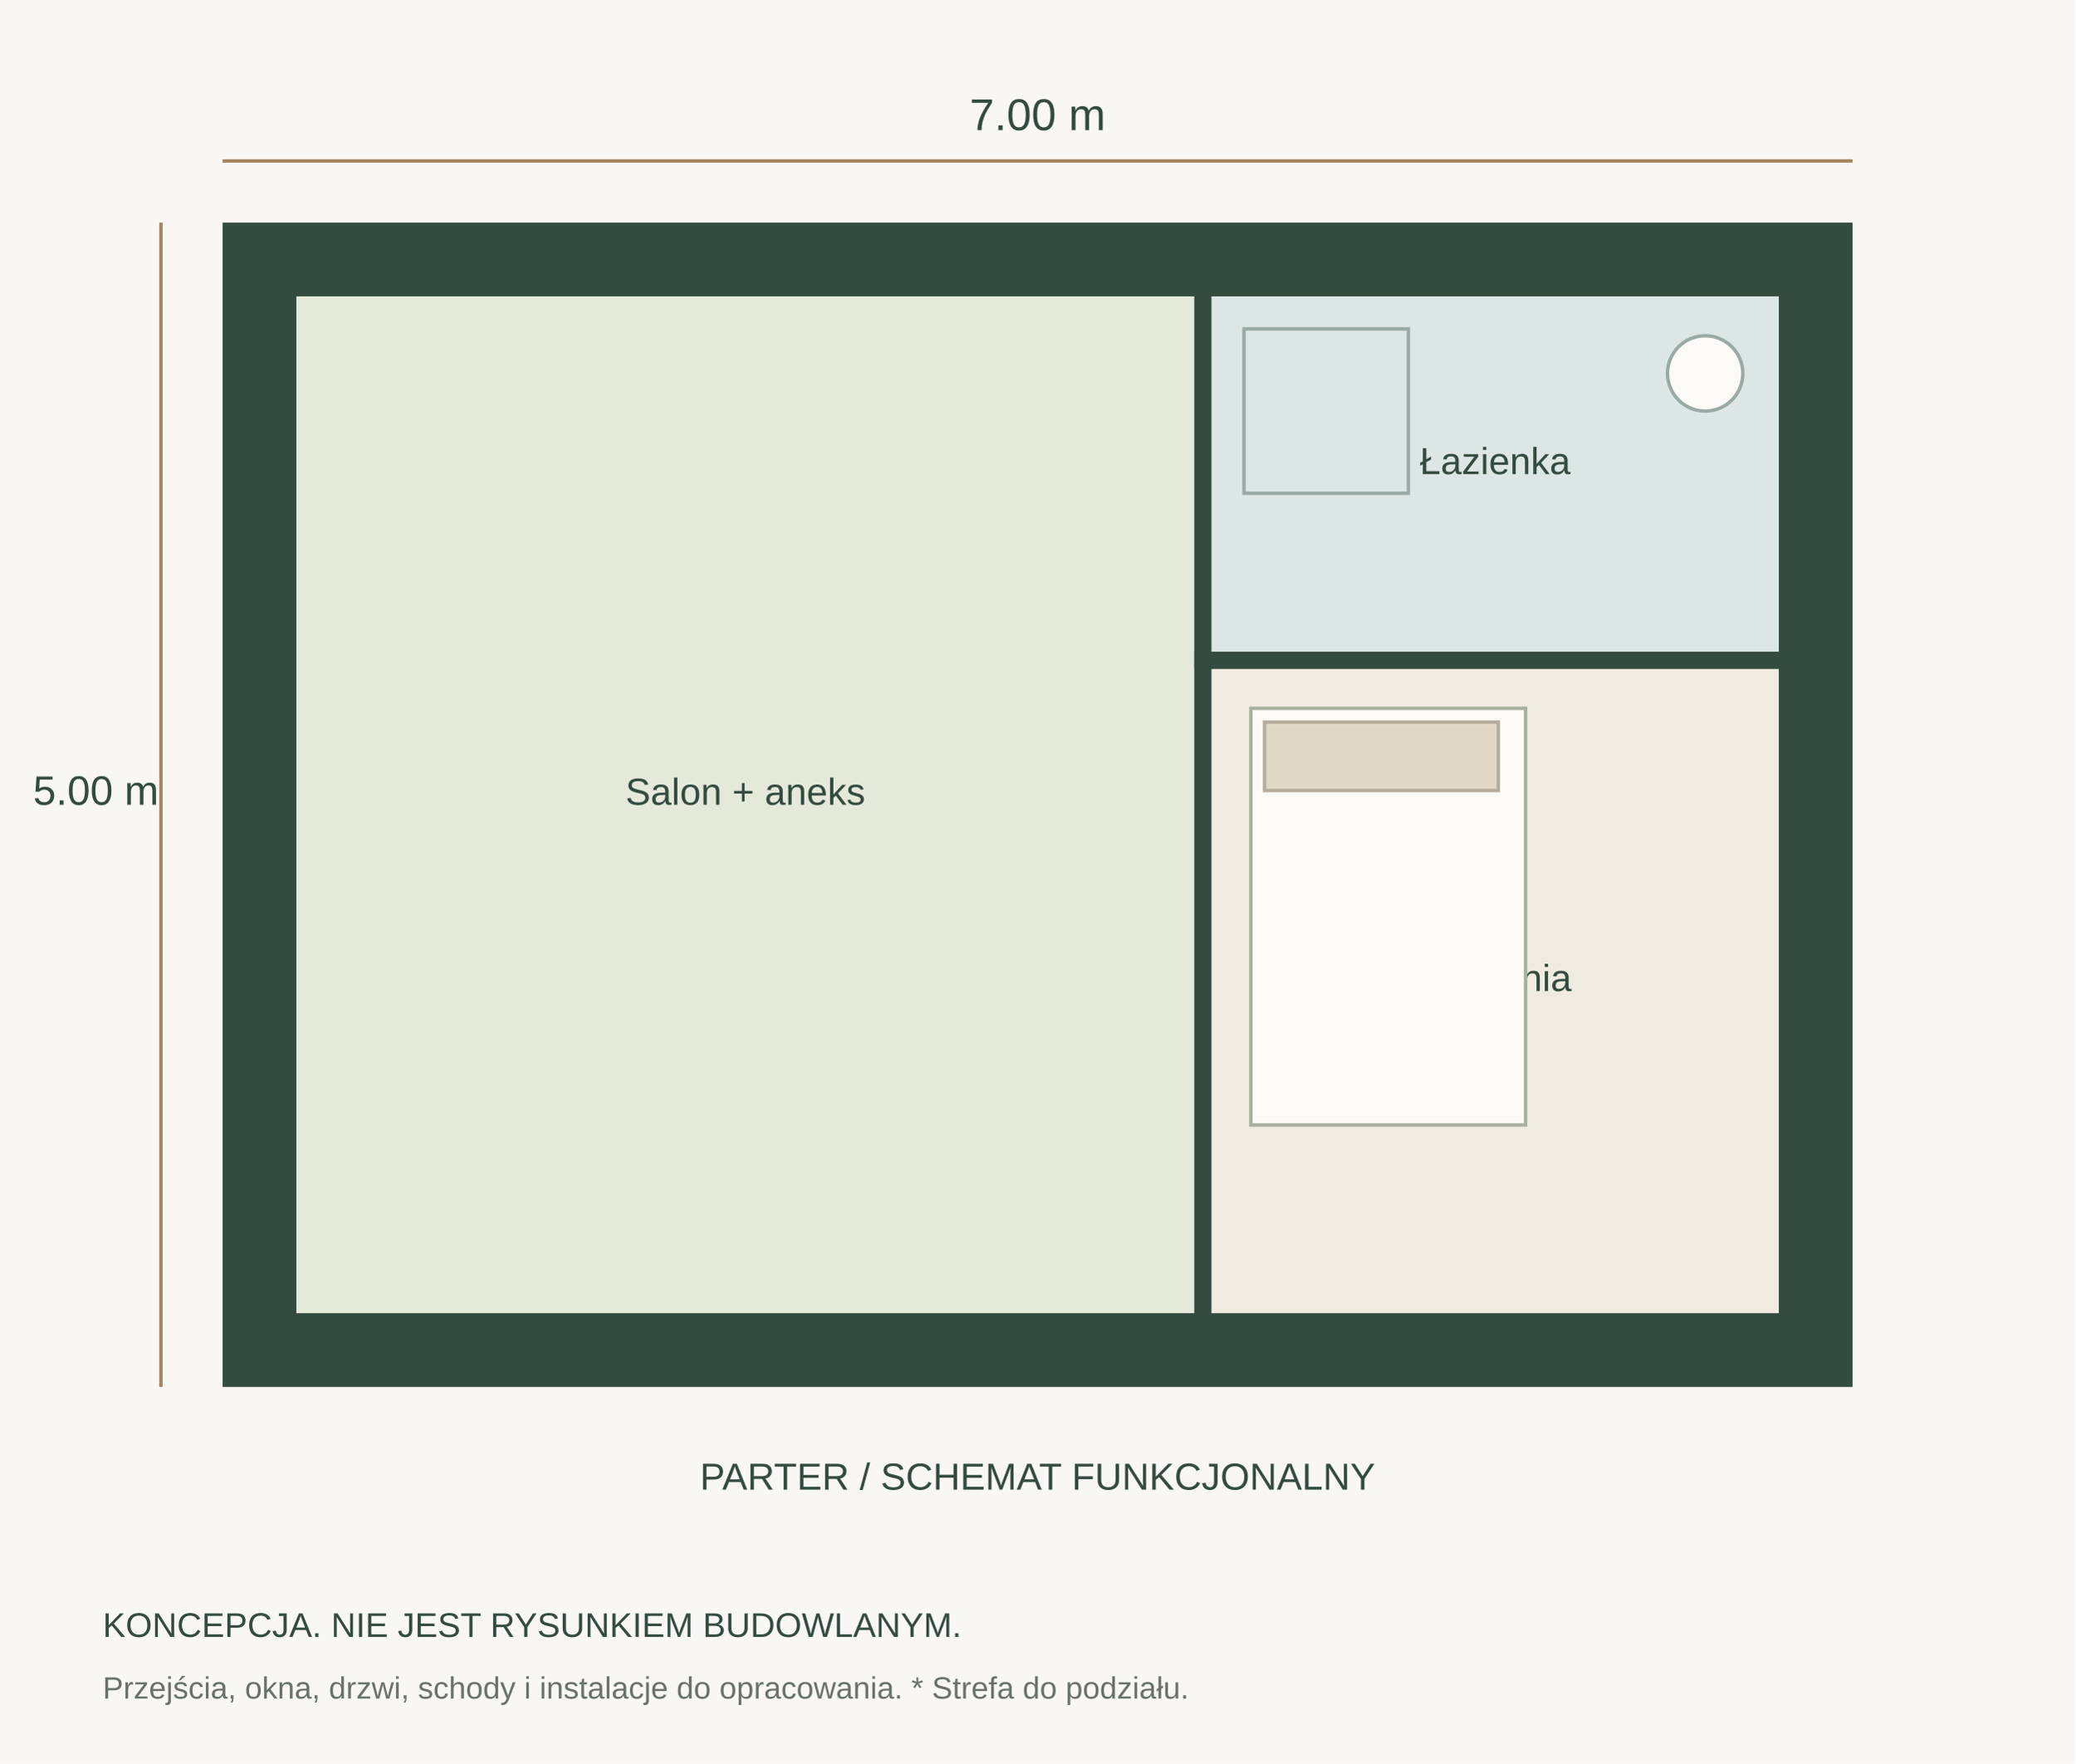
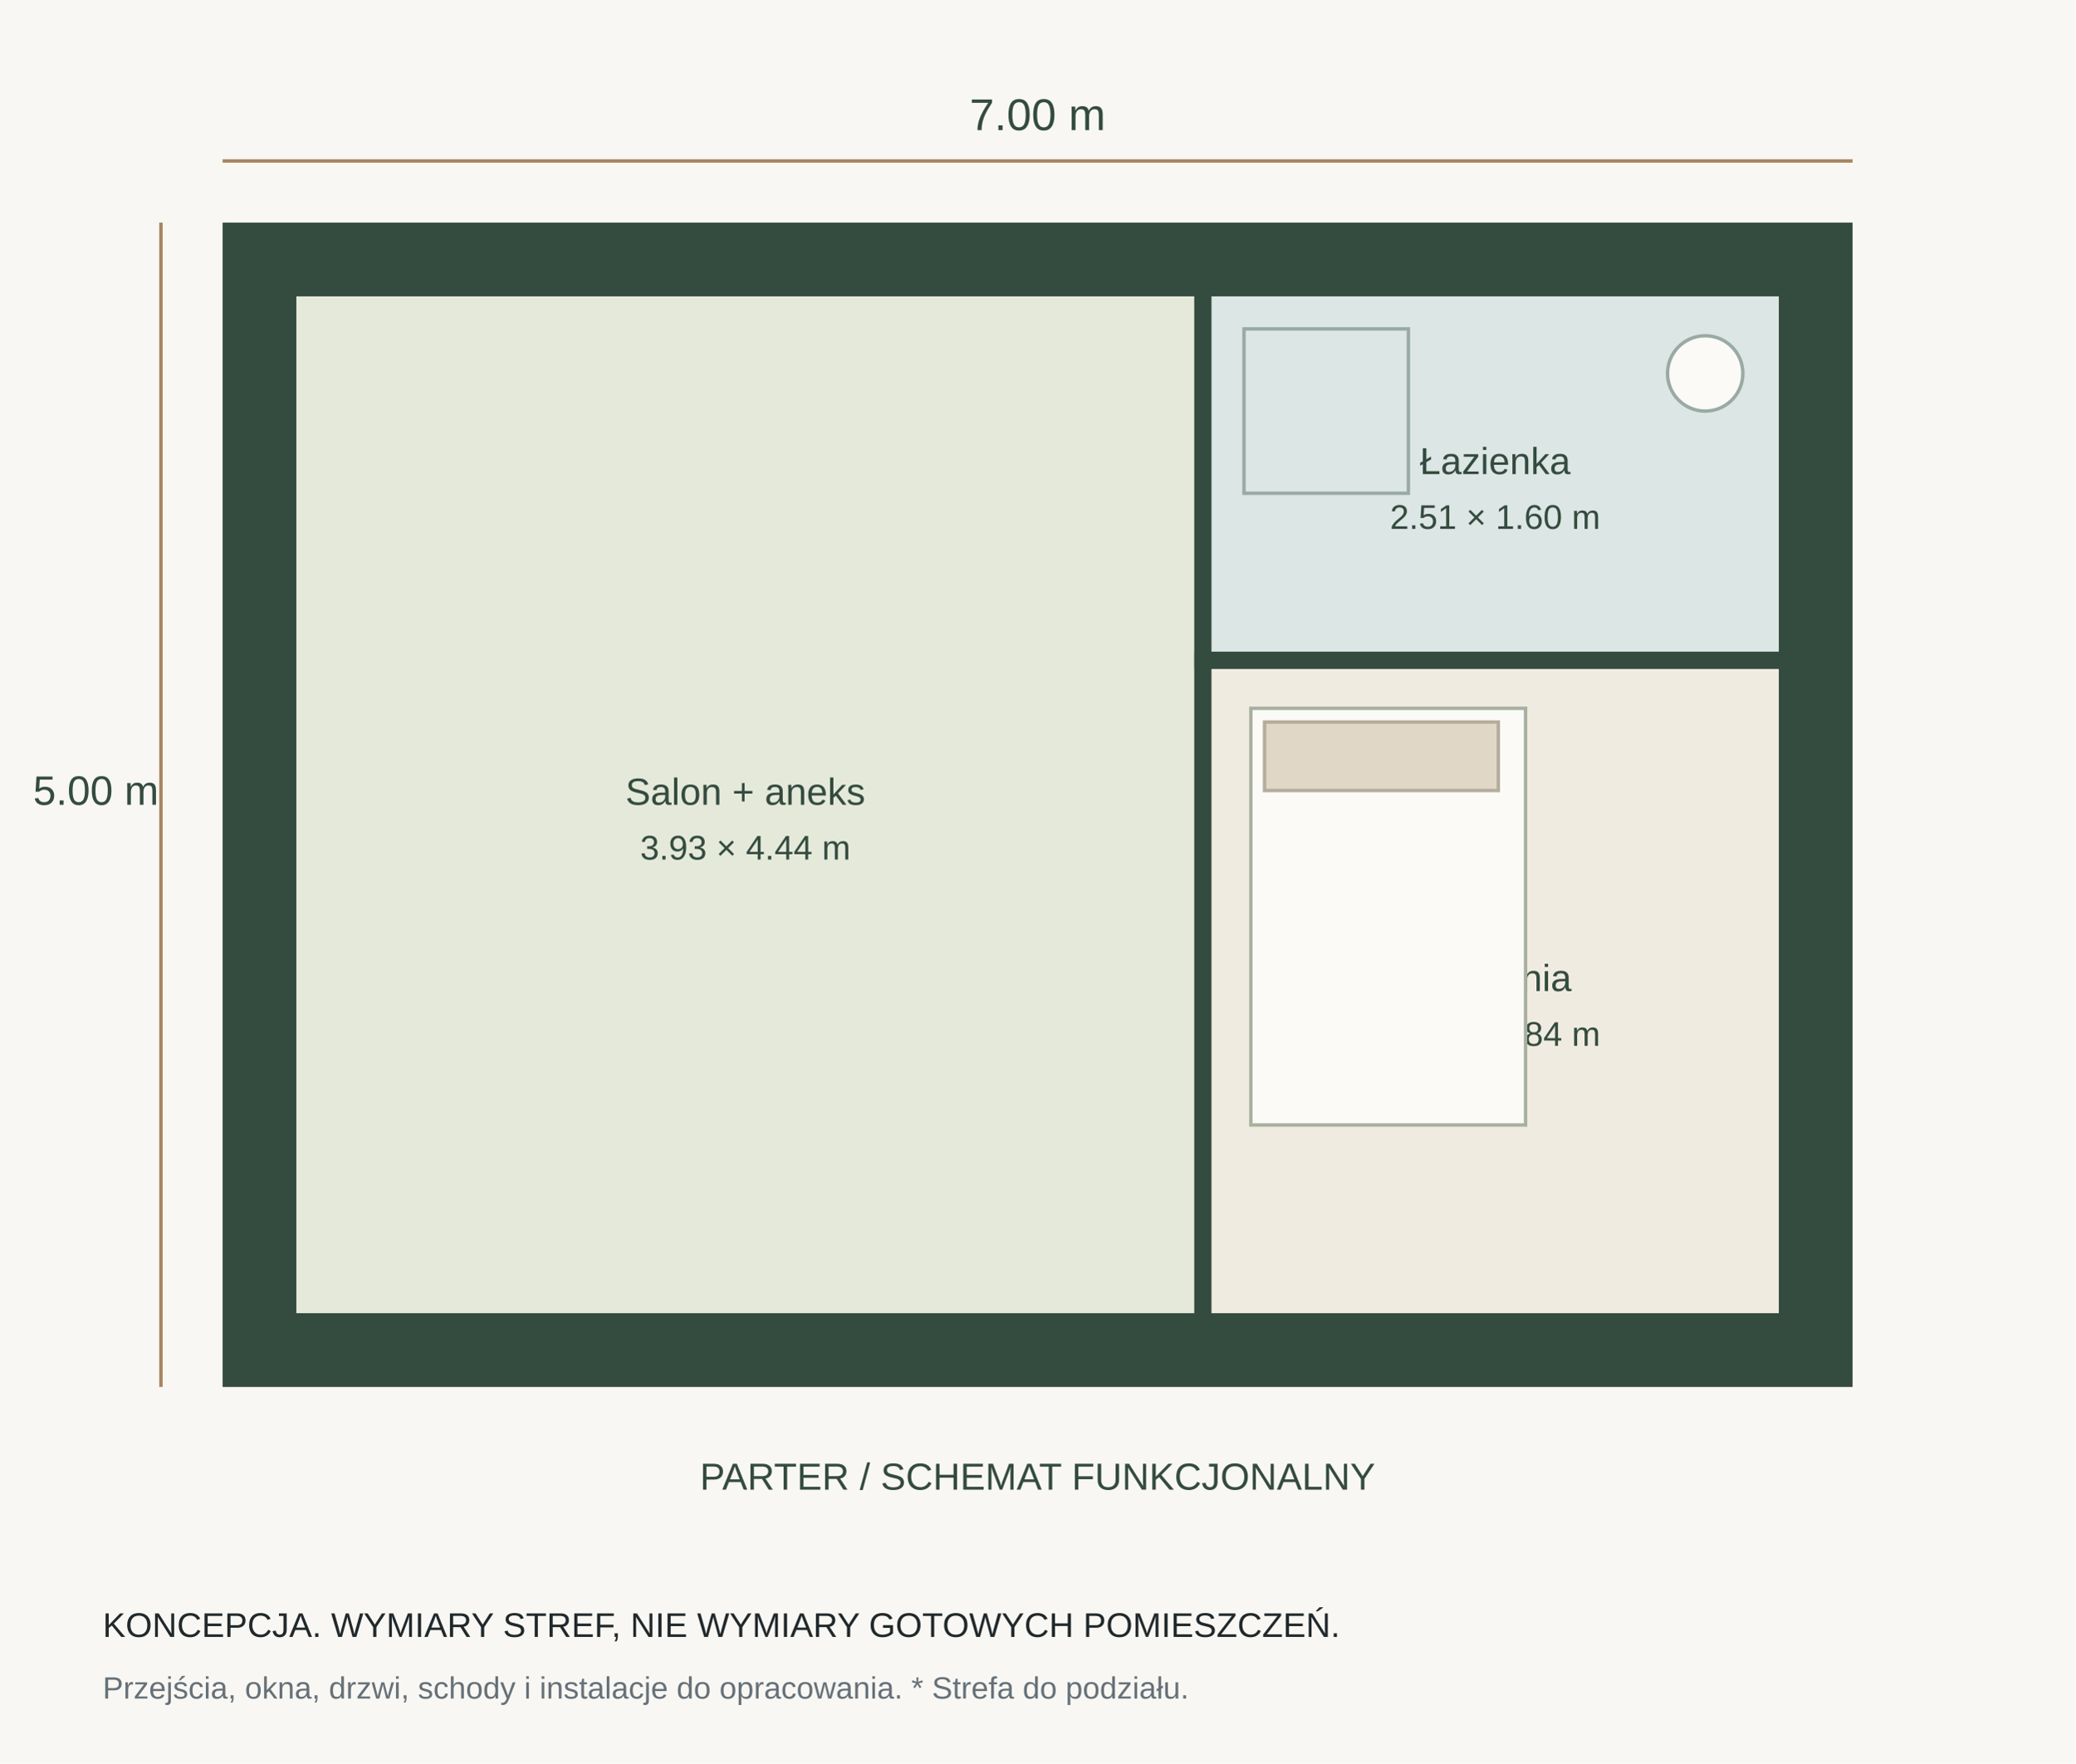
<svg xmlns="http://www.w3.org/2000/svg" viewBox="0 0 606 515" role="img">
-   <rect width="100%" height="100%" fill="#f8f7f4" />
+   <rect width="100%" height="100%" fill="#f8f7f3" />
  <rect x="65" y="65" width="476" height="340" fill="#344b3f" />
  <rect x="84.04" y="84.04" width="267.24" height="301.92" fill="#e4e9da" stroke="#344b3f" stroke-width="5" />
  <text x="217.66" y="235" font-family="Arial,sans-serif" font-size="11" fill="#344b3f" text-anchor="middle">Salon + aneks</text>
+   <text x="217.66" y="251" font-family="Arial,sans-serif" font-size="10" fill="#344b3f" text-anchor="middle">3.93 × 4.44 m</text>
  <rect x="351.28" y="84.04" width="170.68" height="108.8" fill="#dce6e4" stroke="#344b3f" stroke-width="5" />
  <text x="436.62" y="138.44" font-family="Arial,sans-serif" font-size="11" fill="#344b3f" text-anchor="middle">Łazienka</text>
+   <text x="436.62" y="154.44" font-family="Arial,sans-serif" font-size="10" fill="#344b3f" text-anchor="middle">2.51 × 1.60 m</text>
  <rect x="363.28" y="96.04" width="48" height="48" fill="none" stroke="#99aaa4" />
  <circle cx="497.96" cy="109.04" r="11" fill="#fbfaf7" stroke="#99aaa4" />
  <rect x="351.28" y="192.84" width="170.68" height="193.12" fill="#f0ebe0" stroke="#344b3f" stroke-width="5" />
  <text x="436.62" y="289.4" font-family="Arial,sans-serif" font-size="11" fill="#344b3f" text-anchor="middle">Sypialnia</text>
+   <text x="436.62" y="305.4" font-family="Arial,sans-serif" font-size="10" fill="#344b3f" text-anchor="middle">2.51 × 2.84 m</text>
  <rect x="365.28" y="206.84" width="80.22" height="121.67" fill="#fbfaf7" stroke="#a8b19f" stroke-width="1" />
  <rect x="369.28" y="210.84" width="68.27" height="20" fill="#e0d7c6" stroke="#b5ad9b" />
  <path d="M65 47h476M47 65v340" stroke="#a78661" fill="none" />
  <text x="303" y="38" font-family="Arial,sans-serif" font-size="13" fill="#344b3f" text-anchor="middle">7.00 m</text>
  <text x="28" y="235" font-family="Arial,sans-serif" font-size="12" fill="#344b3f" text-anchor="middle">5.00 m</text>
  <text x="303" y="435" font-family="Arial,sans-serif" font-size="11" fill="#344b3f" text-anchor="middle">PARTER / SCHEMAT FUNKCJONALNY</text>
-   <text x="30" y="478" font-family="Arial" font-size="10" fill="#344b3f">KONCEPCJA. NIE JEST RYSUNKIEM BUDOWLANYM.</text>
-   <text x="30" y="496" font-family="Arial" font-size="9" fill="#697267">Przejścia, okna, drzwi, schody i instalacje do opracowania. * Strefa do podziału.</text>
+   <text x="30" y="478" font-family="Arial" font-size="10" fill="#20282b">KONCEPCJA. WYMIARY STREF, NIE WYMIARY GOTOWYCH POMIESZCZEŃ.</text>
+   <text x="30" y="496" font-family="Arial" font-size="9" fill="#667078">Przejścia, okna, drzwi, schody i instalacje do opracowania. * Strefa do podziału.</text>
</svg>
